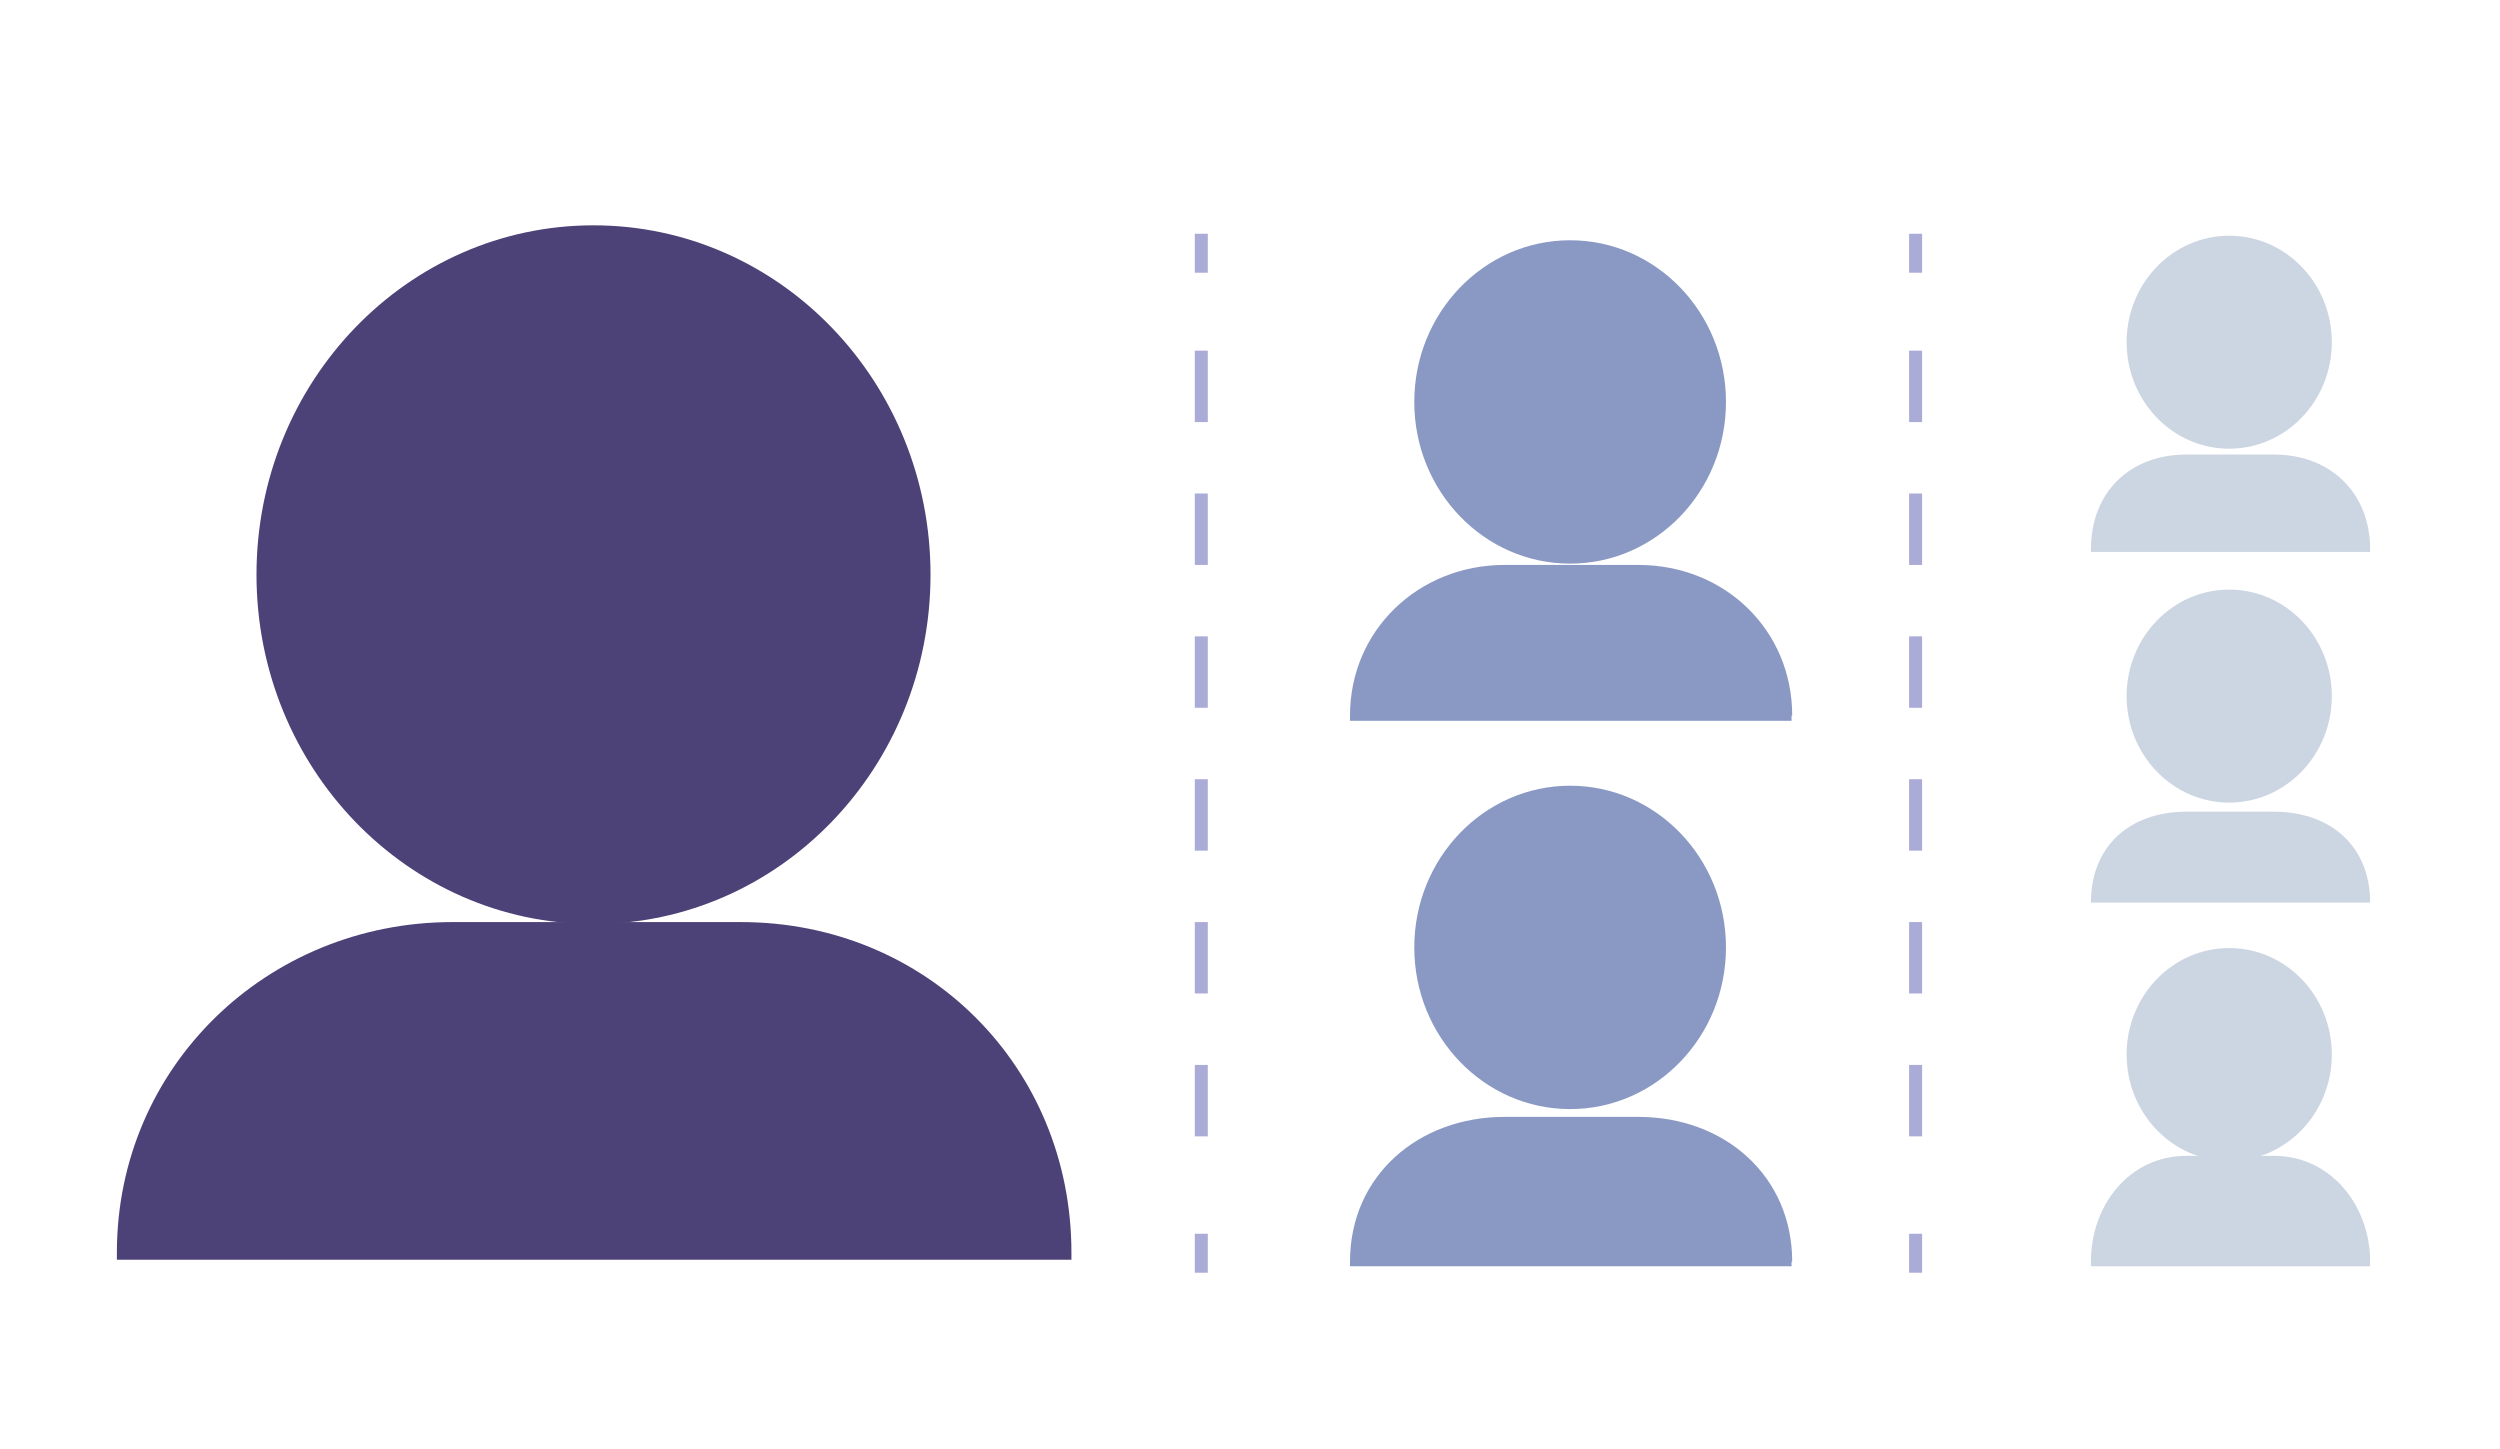
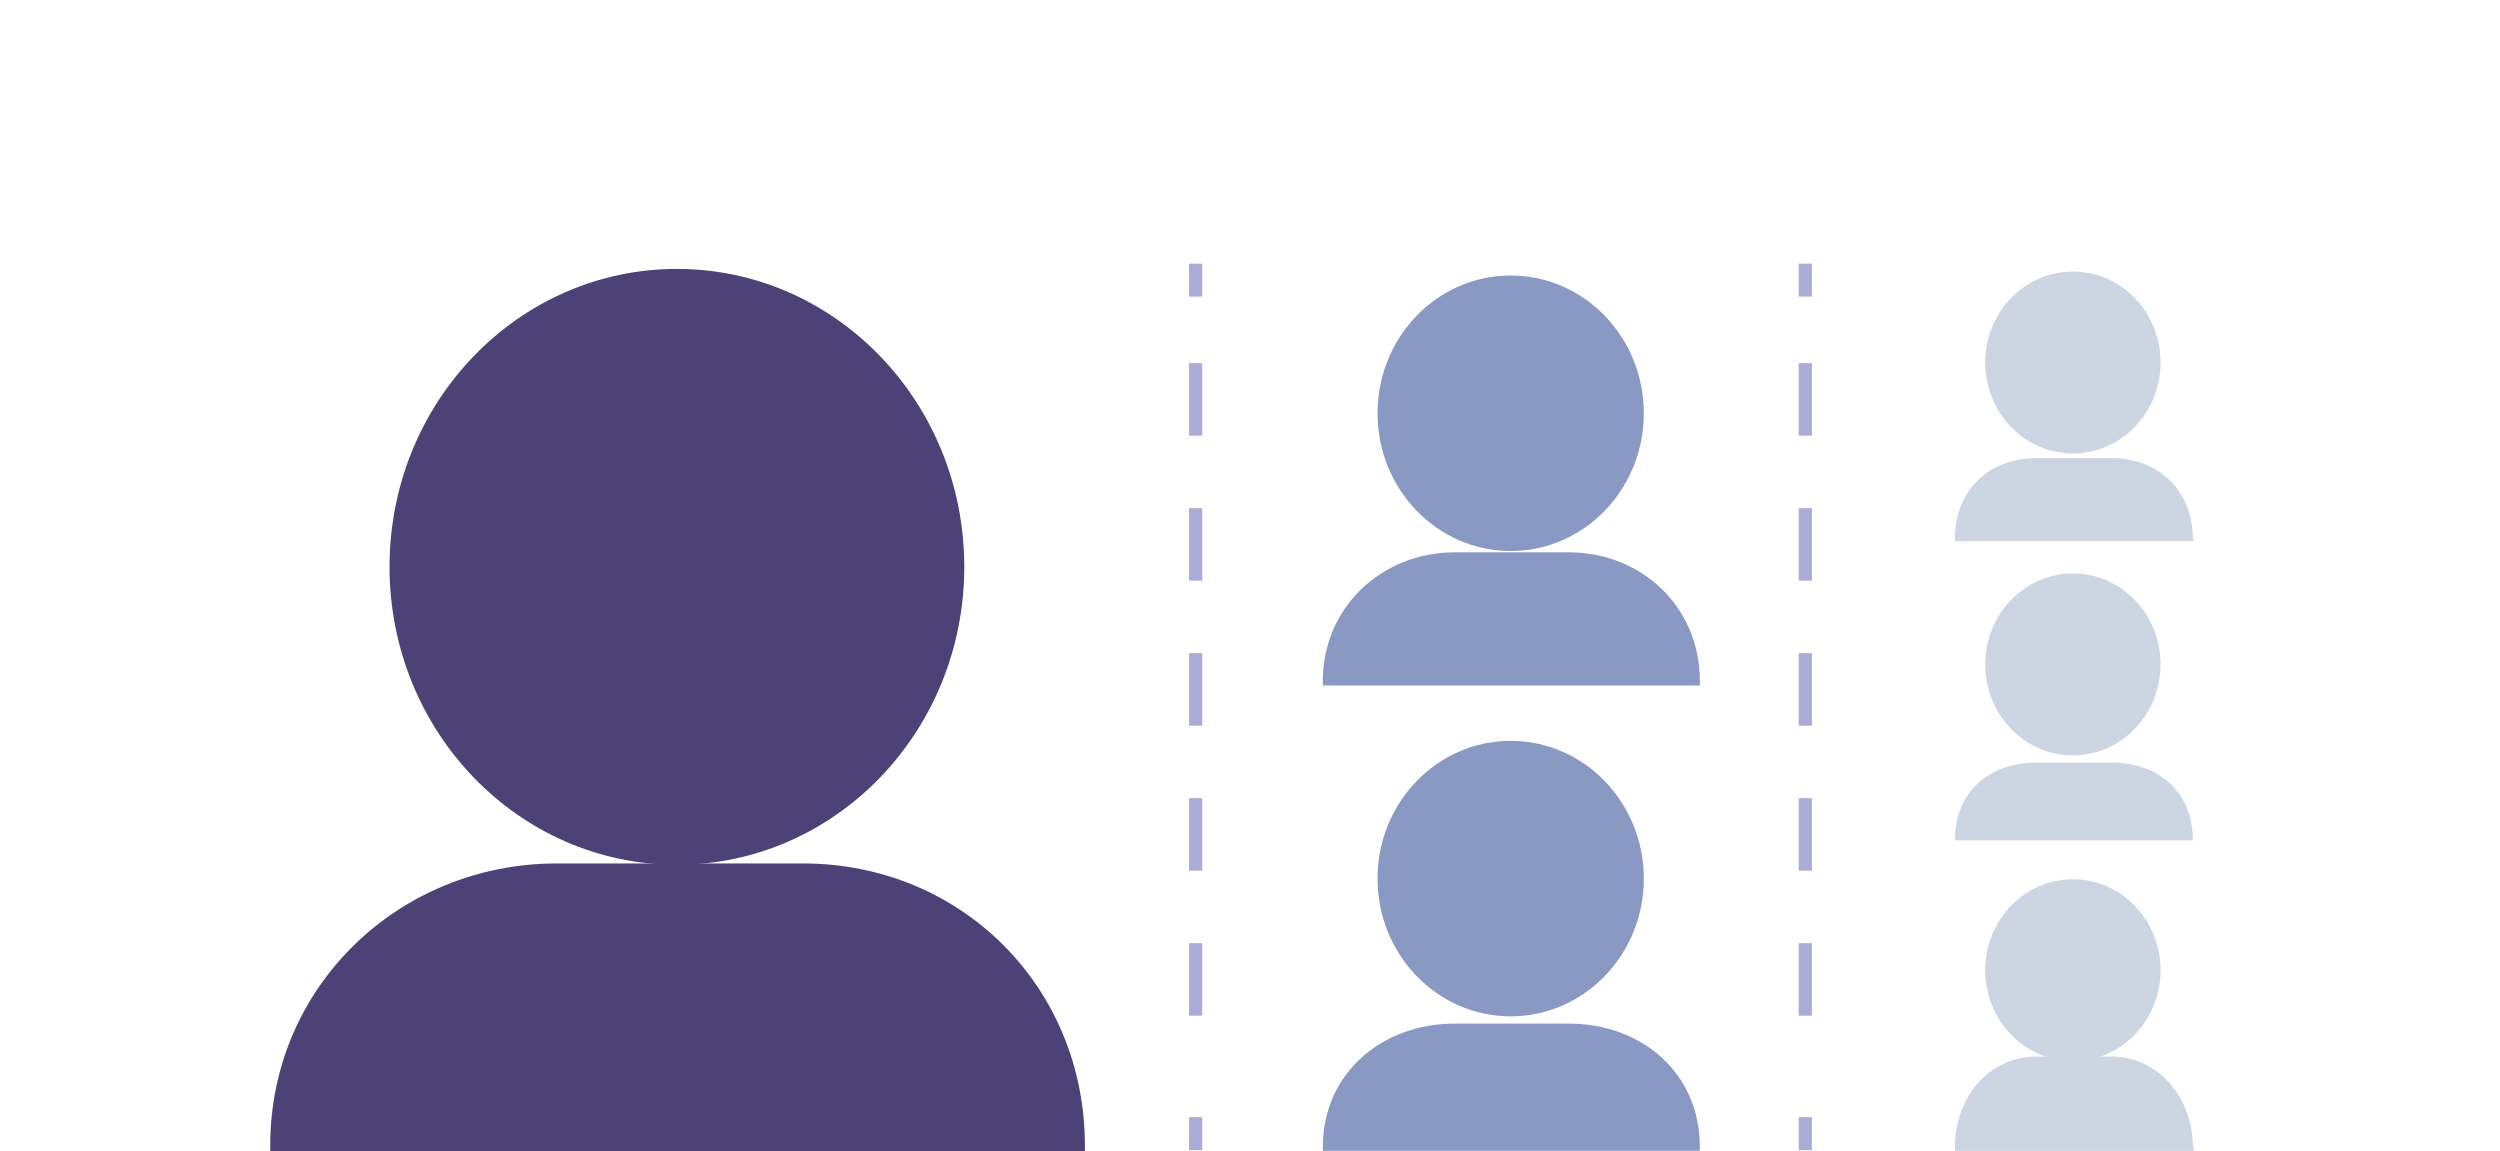
- <svg xmlns="http://www.w3.org/2000/svg" version="1.1" id="Layer_1" x="0px" y="0px" viewBox="0 0 385 223" style="enable-background:new 0 0 385 223;" xml:space="preserve">
+ <svg xmlns="http://www.w3.org/2000/svg" version="1.1" id="Layer_1" x="0px" y="0px" viewBox="0 0 379.3 174.5" style="enable-background:new 0 0 379.3 174.5;" xml:space="preserve">
  <style type="text/css">
	.st0{fill:#4C4277;}
	.st1{fill:#8A99C4;}
	.st2{fill:#CCD5E2;}
	.st3{fill:none;stroke:#ABABD8;stroke-width:2;stroke-miterlimit:10;}
	.st4{fill:none;stroke:#ABABD8;stroke-width:2;stroke-miterlimit:10;stroke-dasharray:11,11;}
</style>
-   <ellipse class="st0" cx="91.4" cy="88.5" rx="51.9" ry="53.8" />
+   <ellipse class="st0" cx="102.7" cy="86" rx="43.6" ry="45.2" />
  <g>
-     <path class="st0" d="M165,192.9c0-28.6-22.3-50.9-50.9-50.9H69.7C41.1,142,18,164.3,18,192.9v1.1h147V192.9z" />
+     <path class="st0" d="M164.6,173.8c0-24-18.7-42.8-42.8-42.8H84.5c-24,0-43.5,18.7-43.5,42.8v0.9h123.6V173.8z" />
  </g>
-   <ellipse class="st1" cx="241.8" cy="61.9" rx="24" ry="24.9" />
+   <ellipse class="st1" cx="229.2" cy="62.7" rx="20.2" ry="20.9" />
  <g>
-     <path class="st1" d="M276,110.2C276,97,265.6,87,252.3,87h-20.6c-13.2,0-23.8,10-23.8,23.2v0.8h68V110.2z" />
+     <path class="st1" d="M257.9,103.3c0-11.1-8.7-19.5-19.9-19.5h-17.3c-11.1,0-20,8.4-20,19.5v0.7h57.2L257.9,103.3L257.9,103.3z" />
  </g>
-   <ellipse class="st1" cx="241.8" cy="145.9" rx="24" ry="24.9" />
+   <ellipse class="st1" cx="229.2" cy="133.3" rx="20.2" ry="20.9" />
  <g>
-     <path class="st1" d="M276,194.3c0-13.2-10.4-22.3-23.7-22.3h-20.6c-13.2,0-23.8,9-23.8,22.3v0.7h68V194.3z" />
+     <path class="st1" d="M257.9,174c0-11.1-8.7-18.7-19.9-18.7h-17.3c-11.1,0-20,7.6-20,18.7v0.6h57.2L257.9,174L257.9,174z" />
  </g>
-   <ellipse class="st2" cx="343.3" cy="107.2" rx="15.8" ry="16.4" />
+   <ellipse class="st2" cx="314.5" cy="100.8" rx="13.3" ry="13.8" />
  <g>
-     <path class="st2" d="M365,139c0-8.7-6.1-14-14.8-14h-13.5c-8.7,0-14.7,5.3-14.7,14v0L365,139L365,139z" />
+     <path class="st2" d="M332.7,127.5c0-7.3-5.1-11.8-12.4-11.8H309c-7.3,0-12.4,4.5-12.4,11.8l0,0H332.7L332.7,127.5z" />
  </g>
-   <ellipse class="st2" cx="343.3" cy="52.7" rx="15.8" ry="16.4" />
+   <ellipse class="st2" cx="314.5" cy="55" rx="13.3" ry="13.8" />
  <g>
-     <path class="st2" d="M365,84.6c0-8.7-6.1-14.6-14.8-14.6h-13.5C328,70,322,75.8,322,84.6V85h43V84.6z" />
+     <path class="st2" d="M332.7,81.8c0-7.3-5.1-12.3-12.4-12.3H309c-7.3,0-12.4,4.9-12.4,12.3v0.3h36.2V81.8z" />
  </g>
-   <ellipse class="st2" cx="343.3" cy="162.4" rx="15.8" ry="16.4" />
+   <ellipse class="st2" cx="314.5" cy="147.2" rx="13.3" ry="13.8" />
  <g>
-     <path class="st2" d="M365,194.3c0-8.7-6.1-16.3-14.8-16.3h-13.5c-8.7,0-14.7,7.5-14.7,16.3v0.7h43V194.3z" />
+     <path class="st2" d="M332.7,174c0-7.3-5.1-13.7-12.4-13.7H309c-7.3,0-12.4,6.3-12.4,13.7v0.6h36.2V174z" />
  </g>
  <g>
    <g>
-       <line class="st3" x1="185" y1="36" x2="185" y2="42" />
-       <line class="st4" x1="185" y1="54" x2="185" y2="184" />
-       <line class="st3" x1="185" y1="190" x2="185" y2="196" />
+       <line class="st3" x1="181.4" y1="40" x2="181.4" y2="45" />
+       <line class="st4" x1="181.4" y1="55.1" x2="181.4" y2="164.4" />
+       <line class="st3" x1="181.4" y1="169.5" x2="181.4" y2="174.5" />
    </g>
  </g>
  <g>
    <g>
-       <line class="st3" x1="295" y1="36" x2="295" y2="42" />
-       <line class="st4" x1="295" y1="54" x2="295" y2="184" />
-       <line class="st3" x1="295" y1="190" x2="295" y2="196" />
+       <line class="st3" x1="273.9" y1="40" x2="273.9" y2="45" />
+       <line class="st4" x1="273.9" y1="55.1" x2="273.9" y2="164.4" />
+       <line class="st3" x1="273.9" y1="169.5" x2="273.9" y2="174.5" />
    </g>
  </g>
</svg>
